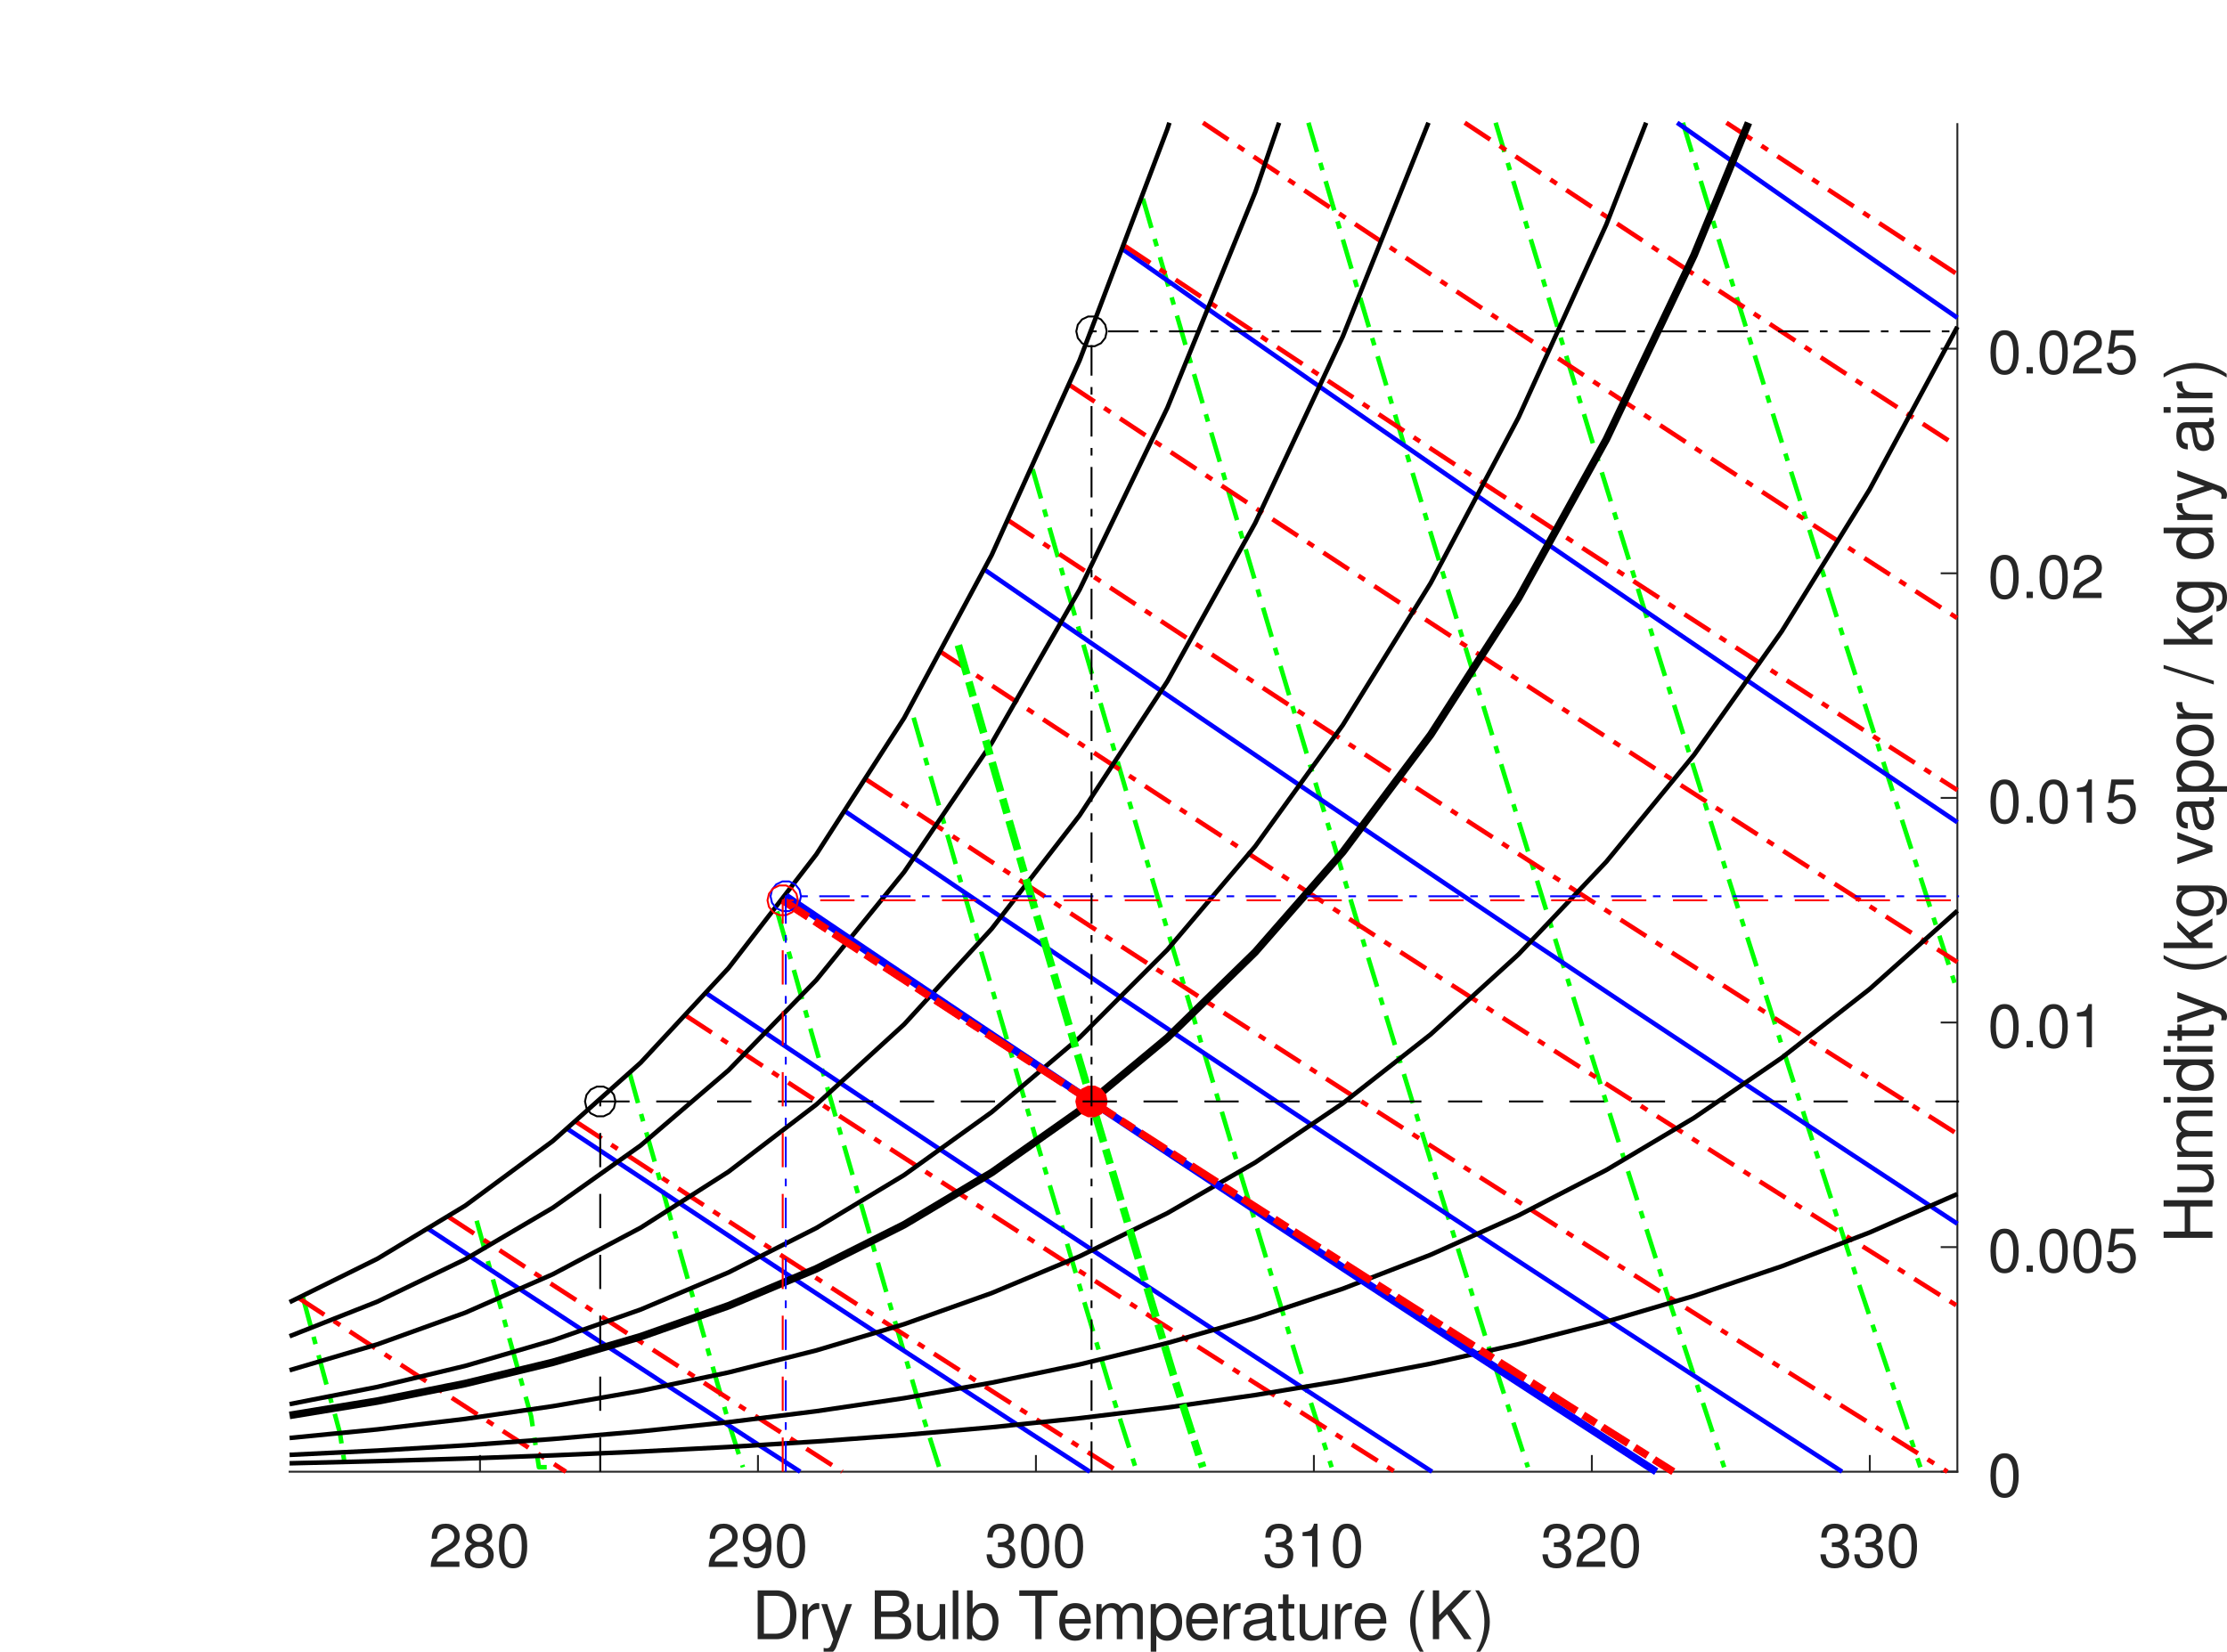
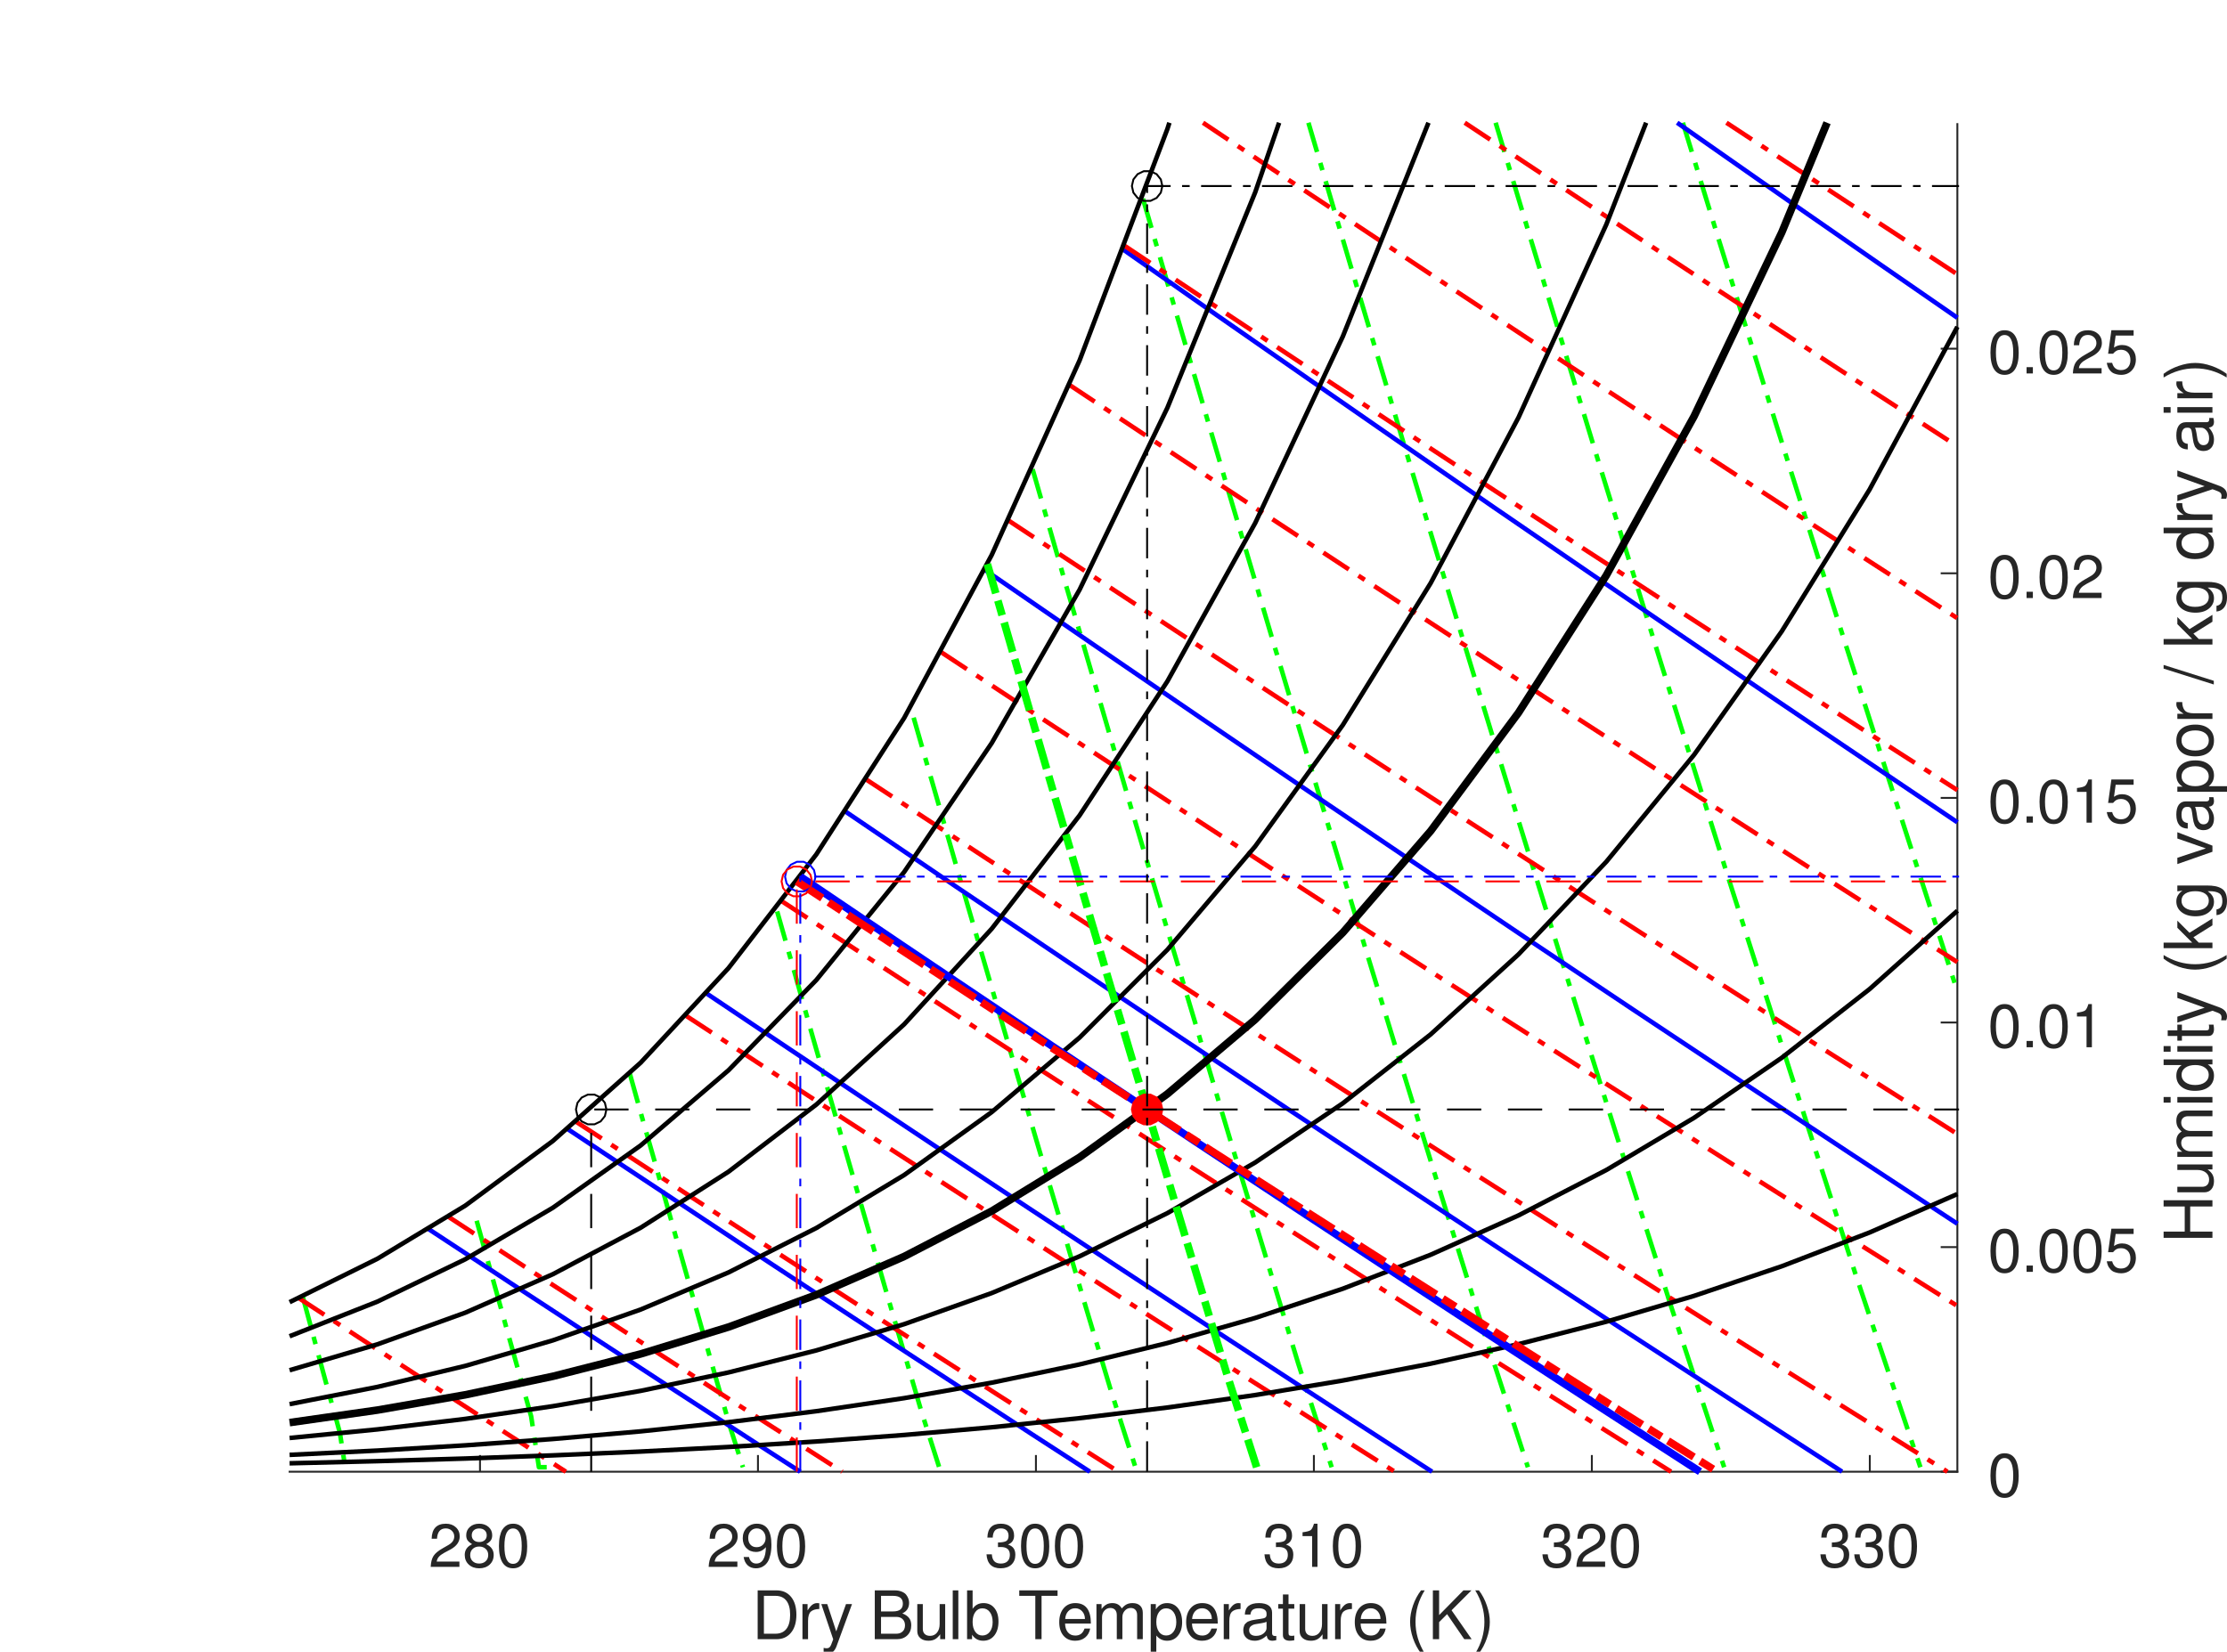
<svg xmlns="http://www.w3.org/2000/svg" viewBox="0 0 585 434" width="585pt" height="434pt">
  <defs />
-   <polygon fill="#ffffff" points="0,0 585,0 585,434 0,434" />
+   <polygon points="0,0 585,0 585,434 0,434" fill="#ffffff" />
  <g>
-     <polygon fill="#ffffff" shape-rendering="crispEdges" points="0,434 585,434 585,0 0,0" />
+     <polygon points="0,434 585,434 585,0 0,0" shape-rendering="crispEdges" fill="#ffffff" />
    <clipPath id="cp00585434">
      <polygon points="0,434 585,434 585,0 0,0" />
    </clipPath>
    <g clip-path="url(#cp00585434)">
-       <polygon fill="#ffffff" shape-rendering="crispEdges" points="514.172,386.701 76.072,386.701 76.072,32.602 514.172,32.602" />
-       <polyline stroke-linecap="butt" stroke-linejoin="miter" stroke-width="0.5" stroke="#262626" fill="none" points="126.089,386.701 126.089,382.318" />
-       <polyline stroke-linecap="butt" stroke-linejoin="miter" stroke-width="0.5" stroke="#262626" fill="none" points="199.106,386.701 199.106,382.318" />
-       <polyline stroke-linecap="butt" stroke-linejoin="miter" stroke-width="0.5" stroke="#262626" fill="none" points="272.122,386.701 272.122,382.318" />
-       <polyline stroke-linecap="butt" stroke-linejoin="miter" stroke-width="0.5" stroke="#262626" fill="none" points="345.139,386.701 345.139,382.318" />
-       <polyline stroke-linecap="butt" stroke-linejoin="miter" stroke-width="0.5" stroke="#262626" fill="none" points="418.156,386.701 418.156,382.318" />
-       <polyline stroke-linecap="butt" stroke-linejoin="miter" stroke-width="0.5" stroke="#262626" fill="none" points="491.172,386.701 491.172,382.318" />
-       <g xml:space="preserve" font-weight="normal" font-family="FreeSans" font-style="normal" font-size="16" transform="translate(112.589,411.704) rotate(-0,13.5,-13)">
-         <text fill="rgb(38,38,38)" y="-0" x="0 9 18 ">280</text>
+       <polygon points="514.172,386.701 76.072,386.701 76.072,32.602 514.172,32.602" shape-rendering="crispEdges" fill="#ffffff" />
+       <polyline points="126.089,386.701 126.089,382.318" stroke-linecap="butt" stroke-width="0.5" stroke-linejoin="miter" stroke="#262626" fill="none" />
+       <polyline points="199.106,386.701 199.106,382.318" stroke-linecap="butt" stroke-width="0.5" stroke-linejoin="miter" stroke="#262626" fill="none" />
+       <polyline points="272.122,386.701 272.122,382.318" stroke-linecap="butt" stroke-width="0.5" stroke-linejoin="miter" stroke="#262626" fill="none" />
+       <polyline points="345.139,386.701 345.139,382.318" stroke-linecap="butt" stroke-width="0.5" stroke-linejoin="miter" stroke="#262626" fill="none" />
+       <polyline points="418.156,386.701 418.156,382.318" stroke-linecap="butt" stroke-width="0.5" stroke-linejoin="miter" stroke="#262626" fill="none" />
+       <polyline points="491.172,386.701 491.172,382.318" stroke-linecap="butt" stroke-width="0.5" stroke-linejoin="miter" stroke="#262626" fill="none" />
+       <g font-weight="normal" transform="translate(112.589,411.704) rotate(-0,13.5,-13)" font-style="normal" xml:space="preserve" font-size="16" font-family="FreeSans">
+         <text y="-0" x="0 9 18 " fill="rgb(38,38,38)">280</text>
      </g>
-       <g xml:space="preserve" font-weight="normal" font-family="FreeSans" font-style="normal" font-size="16" transform="translate(185.605,411.704) rotate(-0,13.5,-13)">
-         <text fill="rgb(38,38,38)" y="-0" x="0 9 18 ">290</text>
+       <g font-weight="normal" transform="translate(185.605,411.704) rotate(-0,13.5,-13)" font-style="normal" xml:space="preserve" font-size="16" font-family="FreeSans">
+         <text y="-0" x="0 9 18 " fill="rgb(38,38,38)">290</text>
      </g>
-       <g xml:space="preserve" font-weight="normal" font-family="FreeSans" font-style="normal" font-size="16" transform="translate(258.622,411.704) rotate(-0,13.5,-13)">
-         <text fill="rgb(38,38,38)" y="-0" x="0 9 18 ">300</text>
+       <g font-weight="normal" transform="translate(258.622,411.704) rotate(-0,13.5,-13)" font-style="normal" xml:space="preserve" font-size="16" font-family="FreeSans">
+         <text y="-0" x="0 9 18 " fill="rgb(38,38,38)">300</text>
      </g>
-       <g xml:space="preserve" font-weight="normal" font-family="FreeSans" font-style="normal" font-size="16" transform="translate(331.639,411.704) rotate(-0,13.5,-13)">
-         <text fill="rgb(38,38,38)" y="-0" x="0 9 18 ">310</text>
+       <g font-weight="normal" transform="translate(331.639,411.704) rotate(-0,13.5,-13)" font-style="normal" xml:space="preserve" font-size="16" font-family="FreeSans">
+         <text y="-0" x="0 9 18 " fill="rgb(38,38,38)">310</text>
      </g>
-       <g xml:space="preserve" font-weight="normal" font-family="FreeSans" font-style="normal" font-size="16" transform="translate(404.655,411.704) rotate(-0,13.5,-13)">
-         <text fill="rgb(38,38,38)" y="-0" x="0 9 18 ">320</text>
+       <g font-weight="normal" transform="translate(404.655,411.704) rotate(-0,13.5,-13)" font-style="normal" xml:space="preserve" font-size="16" font-family="FreeSans">
+         <text y="-0" x="0 9 18 " fill="rgb(38,38,38)">320</text>
      </g>
-       <g xml:space="preserve" font-weight="normal" font-family="FreeSans" font-style="normal" font-size="16" transform="translate(477.672,411.704) rotate(-0,13.5,-13)">
-         <text fill="rgb(38,38,38)" y="-0" x="0 9 18 ">330</text>
+       <g font-weight="normal" transform="translate(477.672,411.704) rotate(-0,13.5,-13)" font-style="normal" xml:space="preserve" font-size="16" font-family="FreeSans">
+         <text y="-0" x="0 9 18 " fill="rgb(38,38,38)">330</text>
      </g>
-       <polyline stroke-linecap="butt" stroke-linejoin="miter" stroke-width="0.5" stroke="#262626" fill="none" points="514.172,386.701 509.791,386.701" />
-       <polyline stroke-linecap="butt" stroke-linejoin="miter" stroke-width="0.5" stroke="#262626" fill="none" points="514.172,327.684 509.791,327.684" />
-       <polyline stroke-linecap="butt" stroke-linejoin="miter" stroke-width="0.5" stroke="#262626" fill="none" points="514.172,268.668 509.791,268.668" />
-       <polyline stroke-linecap="butt" stroke-linejoin="miter" stroke-width="0.5" stroke="#262626" fill="none" points="514.172,209.651 509.791,209.651" />
-       <polyline stroke-linecap="butt" stroke-linejoin="miter" stroke-width="0.5" stroke="#262626" fill="none" points="514.172,150.635 509.791,150.635" />
-       <polyline stroke-linecap="butt" stroke-linejoin="miter" stroke-width="0.5" stroke="#262626" fill="none" points="514.172,91.619 509.791,91.619" />
-       <g xml:space="preserve" font-weight="normal" font-family="FreeSans" font-style="normal" font-size="16" transform="translate(522.174,393.201) rotate(-0,-0,-6.5)">
-         <text fill="rgb(38,38,38)" y="-0" x="0 ">0</text>
+       <polyline points="514.172,386.701 509.791,386.701" stroke-linecap="butt" stroke-width="0.5" stroke-linejoin="miter" stroke="#262626" fill="none" />
+       <polyline points="514.172,327.684 509.791,327.684" stroke-linecap="butt" stroke-width="0.5" stroke-linejoin="miter" stroke="#262626" fill="none" />
+       <polyline points="514.172,268.668 509.791,268.668" stroke-linecap="butt" stroke-width="0.5" stroke-linejoin="miter" stroke="#262626" fill="none" />
+       <polyline points="514.172,209.651 509.791,209.651" stroke-linecap="butt" stroke-width="0.5" stroke-linejoin="miter" stroke="#262626" fill="none" />
+       <polyline points="514.172,150.635 509.791,150.635" stroke-linecap="butt" stroke-width="0.5" stroke-linejoin="miter" stroke="#262626" fill="none" />
+       <polyline points="514.172,91.619 509.791,91.619" stroke-linecap="butt" stroke-width="0.5" stroke-linejoin="miter" stroke="#262626" fill="none" />
+       <g font-weight="normal" transform="translate(522.174,393.201) rotate(-0,-0,-6.5)" font-style="normal" xml:space="preserve" font-size="16" font-family="FreeSans">
+         <text y="-0" x="0 " fill="rgb(38,38,38)">0</text>
      </g>
-       <g xml:space="preserve" font-weight="normal" font-family="FreeSans" font-style="normal" font-size="16" transform="translate(522.174,334.184) rotate(-0,-0,-6.5)">
-         <text fill="rgb(38,38,38)" y="-0" x="0 9 13 22 31 ">0.005</text>
+       <g font-weight="normal" transform="translate(522.174,334.184) rotate(-0,-0,-6.5)" font-style="normal" xml:space="preserve" font-size="16" font-family="FreeSans">
+         <text y="-0" x="0 9 13 22 31 " fill="rgb(38,38,38)">0.005</text>
      </g>
-       <g xml:space="preserve" font-weight="normal" font-family="FreeSans" font-style="normal" font-size="16" transform="translate(522.174,275.168) rotate(-0,-0,-6.5)">
-         <text fill="rgb(38,38,38)" y="-0" x="0 9 13 22 ">0.01</text>
+       <g font-weight="normal" transform="translate(522.174,275.168) rotate(-0,-0,-6.5)" font-style="normal" xml:space="preserve" font-size="16" font-family="FreeSans">
+         <text y="-0" x="0 9 13 22 " fill="rgb(38,38,38)">0.01</text>
      </g>
-       <g xml:space="preserve" font-weight="normal" font-family="FreeSans" font-style="normal" font-size="16" transform="translate(522.174,216.151) rotate(-0,-0,-6.5)">
-         <text fill="rgb(38,38,38)" y="-0" x="0 9 13 22 31 ">0.015</text>
+       <g font-weight="normal" transform="translate(522.174,216.151) rotate(-0,-0,-6.5)" font-style="normal" xml:space="preserve" font-size="16" font-family="FreeSans">
+         <text y="-0" x="0 9 13 22 31 " fill="rgb(38,38,38)">0.015</text>
      </g>
-       <g xml:space="preserve" font-weight="normal" font-family="FreeSans" font-style="normal" font-size="16" transform="translate(522.174,157.135) rotate(-0,-0,-6.5)">
-         <text fill="rgb(38,38,38)" y="-0" x="0 9 13 22 ">0.02</text>
+       <g font-weight="normal" transform="translate(522.174,157.135) rotate(-0,-0,-6.5)" font-style="normal" xml:space="preserve" font-size="16" font-family="FreeSans">
+         <text y="-0" x="0 9 13 22 " fill="rgb(38,38,38)">0.02</text>
      </g>
-       <g xml:space="preserve" font-weight="normal" font-family="FreeSans" font-style="normal" font-size="16" transform="translate(522.174,98.1187) rotate(-0,-0,-6.5)">
-         <text fill="rgb(38,38,38)" y="-0" x="0 9 13 22 31 ">0.025</text>
+       <g font-weight="normal" transform="translate(522.174,98.1187) rotate(-0,-0,-6.5)" font-style="normal" xml:space="preserve" font-size="16" font-family="FreeSans">
+         <text y="-0" x="0 9 13 22 31 " fill="rgb(38,38,38)">0.025</text>
      </g>
-       <polyline stroke-linecap="square" stroke-linejoin="miter" stroke-width="0.5" stroke="#262626" fill="none" stroke-dasharray="16,0" points="514.172,386.701 76.072,386.701" />
-       <polyline stroke-linecap="square" stroke-linejoin="miter" stroke-width="0.5" stroke="#262626" fill="none" stroke-dasharray="16,0" points="514.172,386.701 514.172,32.602" />
-       <g xml:space="preserve" font-weight="normal" font-family="FreeSans" font-style="normal" font-size="17.6" transform="translate(197.622,434.704) rotate(-0,97.5,-18)">
-         <text fill="rgb(38,38,38)" y="-4" x="0 12 18 26 30 42 51 55 65 69 80 89 103 113 122 128 138 143 152 158 167 171 177 189 ">Dry Bulb Temperature (K)</text>
+       <polyline points="514.172,386.701 76.072,386.701" stroke-linecap="square" stroke-width="0.5" stroke-linejoin="miter" stroke="#262626" stroke-dasharray="16,0" fill="none" />
+       <polyline points="514.172,386.701 514.172,32.602" stroke-linecap="square" stroke-width="0.5" stroke-linejoin="miter" stroke="#262626" stroke-dasharray="16,0" fill="none" />
+       <g font-weight="normal" transform="translate(197.622,434.704) rotate(-0,97.5,-18)" font-style="normal" xml:space="preserve" font-size="17.6" font-family="FreeSans">
+         <text y="-4" x="0 12 18 26 30 42 51 55 65 69 80 89 103 113 122 128 138 143 152 158 167 171 177 189 " fill="rgb(38,38,38)">Dry Bulb Temperature (K)</text>
      </g>
-       <g xml:space="preserve" font-weight="normal" font-family="FreeSans" font-style="normal" font-size="17.6" transform="translate(450.174,227.651) rotate(-90,117,-18)">
-         <text fill="rgb(38,38,38)" y="-4" x="0 13 22 36 40 50 54 59 67 71 77 86 96 100 109 119 129 138 144 148 153 157 166 176 180 190 196 204 208 218 222 228 ">Humidity (kg vapor / kg dry air)</text>
+       <g font-weight="normal" transform="translate(450.174,227.651) rotate(-90,117,-18)" font-style="normal" xml:space="preserve" font-size="17.6" font-family="FreeSans">
+         <text y="-4" x="0 13 22 36 40 50 54 59 67 71 77 86 96 100 109 119 129 138 144 148 153 157 166 176 180 190 196 204 208 218 222 228 " fill="rgb(38,38,38)">Humidity (kg vapor / kg dry air)</text>
      </g>
-       <polyline stroke-linecap="butt" stroke-linejoin="round" stroke-width="1.2" stroke="#00ff00" fill="none" stroke-dasharray="8,3,2,3" points="79.504,340.621 80.891,345.769 82.279,350.911 83.666,356.045 85.053,361.172 86.441,366.292 87.901,371.405 89.288,376.51 90.676,385.52 92.063,385.52" />
-       <polyline stroke-linecap="butt" stroke-linejoin="round" stroke-width="1.2" stroke="#00ff00" fill="none" stroke-dasharray="8,3,2,3" points="125.213,320.752 127.257,328.139 129.302,335.51 131.346,342.867 133.391,350.208 135.435,357.536 137.479,364.849 139.524,372.147 141.568,385.52 143.613,385.52" />
-       <polyline stroke-linecap="butt" stroke-linejoin="round" stroke-width="1.2" stroke="#00ff00" fill="none" stroke-dasharray="8,3,2,3" points="165.445,282.115 168.731,293.882 172.089,305.613 175.375,317.307 178.661,328.962 181.947,340.583 185.232,352.167 188.518,363.714 191.877,375.225 195.163,385.52" />
-       <polyline stroke-linecap="butt" stroke-linejoin="round" stroke-width="1.2" stroke="#00ff00" fill="none" stroke-dasharray="8,3,2,3" points="204.144,239.478 208.89,256.133 213.563,272.702 218.309,289.204 223.055,305.633 227.801,321.989 232.474,338.274 237.22,354.487 241.966,370.629 246.712,385.52" />
-       <polyline stroke-linecap="butt" stroke-linejoin="round" stroke-width="1.2" stroke="#00ff00" fill="none" stroke-dasharray="8,3,2,3" points="239.995,188.571 246.493,211.115 252.919,233.518 259.417,255.79 265.916,277.933 272.341,299.944 278.84,321.825 285.265,343.577 291.764,365.202 298.262,385.52" />
-       <polyline stroke-linecap="butt" stroke-linejoin="round" stroke-width="1.2" stroke="#00ff00" fill="none" stroke-dasharray="8,3,2,3" points="271.246,123.287 279.935,153.48 288.697,183.436 297.386,213.169 306.148,242.653 314.91,271.915 323.599,300.946 332.361,329.752 341.05,358.336 349.812,385.52" />
-       <polyline stroke-linecap="butt" stroke-linejoin="round" stroke-width="1.2" stroke="#00ff00" fill="none" stroke-dasharray="8,3,2,3" points="300.234,52.208 311.478,90.875 322.723,129.153 333.967,167.042 345.212,204.564 356.384,241.709 367.628,278.49 378.873,314.913 390.117,350.981 401.362,385.52" />
-       <polyline stroke-linecap="butt" stroke-linejoin="round" stroke-width="1.2" stroke="#00ff00" fill="none" stroke-dasharray="8,3,2,3" points="343.705,32.248 354.704,69.558 368.723,116.535 382.742,162.934 396.762,208.766 410.781,254.055 424.8,298.8 438.892,343.012 452.912,385.52" />
-       <polyline stroke-linecap="butt" stroke-linejoin="round" stroke-width="1.2" stroke="#00ff00" fill="none" stroke-dasharray="8,3,2,3" points="392.883,32.248 402.165,63.067 419.178,118.979 436.264,174.076 453.277,228.371 470.363,281.904 487.375,334.673 504.461,385.52" />
-       <polyline stroke-linecap="butt" stroke-linejoin="round" stroke-width="1.2" stroke="#00ff00" fill="none" stroke-dasharray="8,3,2,3" points="442.064,32.248 450.721,60.493 466.566,111.484 482.41,161.813 498.328,211.481 514.172,260.5" />
-       <polyline stroke-linecap="butt" stroke-linejoin="round" stroke-width="1.2" stroke="#0000ff" fill="none" points="112.581,322.94 123.46,330.087 134.267,337.219 145.146,344.334 155.953,351.435 166.832,358.519 177.639,365.588 188.518,372.64 199.325,379.678 210.204,386.7" />
-       <polyline stroke-linecap="butt" stroke-linejoin="round" stroke-width="1.2" stroke="#0000ff" fill="none" points="149.089,296.64 164.35,306.772 179.61,316.872 194.798,326.942 210.058,336.978 225.318,346.985 240.579,356.96 255.839,366.903 271.027,376.817 286.288,386.699" />
-       <polyline stroke-linecap="butt" stroke-linejoin="round" stroke-width="1.2" stroke="#0000ff" fill="none" points="185.597,261.031 206.772,275.233 227.947,289.378 249.122,303.461 270.297,317.484 291.472,331.446 312.646,345.348 333.821,359.189 354.996,372.972 376.171,386.695" />
-       <polyline stroke-linecap="butt" stroke-linejoin="round" stroke-width="1.2" stroke="#0000ff" fill="none" points="222.106,213.251 251.166,232.987 280.3,252.604 309.361,272.099 338.421,291.481 367.555,310.748 396.616,329.9 425.676,348.94 454.81,367.866 483.871,386.682" />
-       <polyline stroke-linecap="butt" stroke-linejoin="round" stroke-width="1.2" stroke="#0000ff" fill="none" points="258.614,149.679 287.018,169.225 315.421,188.653 343.825,207.975 372.228,227.179 400.559,246.277 428.962,265.257 457.365,284.124 485.769,302.887 514.172,321.541" />
-       <polyline stroke-linecap="butt" stroke-linejoin="round" stroke-width="1.2" stroke="#0000ff" fill="none" points="295.122,65.616 319.437,82.672 343.825,99.645 368.139,116.524 392.454,133.331 416.841,150.033 441.156,166.664 465.471,183.212 489.858,199.678 514.172,216.061" />
-       <polyline stroke-linecap="butt" stroke-linejoin="round" stroke-width="1.2" stroke="#0000ff" fill="none" points="440.564,32.248 453.35,41.207 473.575,55.359 493.874,69.464 514.172,83.498" />
-       <polyline stroke-linecap="butt" stroke-linejoin="round" stroke-width="1.2" stroke="#ff0000" fill="none" stroke-dasharray="8,3,2,3" points="78.482,341.071 86.295,346.174 94.034,351.268 101.847,356.354 109.66,361.432 117.473,366.502 125.286,371.563 133.026,376.617 140.838,381.663 148.651,386.701" />
-       <polyline stroke-linecap="butt" stroke-linejoin="round" stroke-width="1.2" stroke="#ff0000" fill="none" stroke-dasharray="8,3,2,3" points="117.838,319.742 129.302,327.251 140.765,334.743 152.302,342.216 163.766,349.674 175.302,357.113 186.766,364.536 198.229,371.942 209.766,379.329 221.23,386.701" />
-       <polyline stroke-linecap="butt" stroke-linejoin="round" stroke-width="1.2" stroke="#ff0000" fill="none" stroke-dasharray="8,3,2,3" points="151.353,294.765 167.197,305.11 182.969,315.423 198.813,325.702 214.658,335.95 230.503,346.165 246.347,356.347 262.119,366.497 277.964,376.615 293.808,386.701" />
-       <polyline stroke-linecap="butt" stroke-linejoin="round" stroke-width="1.2" stroke="#ff0000" fill="none" stroke-dasharray="8,3,2,3" points="180.267,266.933 200.931,280.462 221.595,293.935 242.332,307.352 262.995,320.713 283.659,334.019 304.323,347.272 325.059,360.468 345.723,373.611 366.387,386.701" />
-       <polyline stroke-linecap="butt" stroke-linejoin="round" stroke-width="1.2" stroke="#ff0000" fill="none" stroke-dasharray="8,3,2,3" points="205.385,236.811 231.379,253.807 257.3,270.723 283.294,287.548 309.215,304.288 335.209,320.94 361.13,337.507 387.05,353.989 413.044,370.386 438.965,386.701" />
-       <polyline stroke-linecap="butt" stroke-linejoin="round" stroke-width="1.2" stroke="#ff0000" fill="none" stroke-dasharray="8,3,2,3" points="227.655,204.895 259.198,225.609 290.741,246.194 322.285,266.638 353.828,286.963 385.371,307.158 416.914,327.23 448.457,347.176 480.001,367 511.544,386.701" />
-       <polyline stroke-linecap="butt" stroke-linejoin="round" stroke-width="1.2" stroke="#ff0000" fill="none" stroke-dasharray="8,3,2,3" points="247.297,171.409 276.941,190.943 306.586,210.36 336.231,229.67 365.876,248.862 395.52,267.936 425.238,286.904 454.883,305.762 484.528,324.509 514.172,343.149" />
-       <polyline stroke-linecap="butt" stroke-linejoin="round" stroke-width="1.2" stroke="#ff0000" fill="none" stroke-dasharray="8,3,2,3" points="264.894,136.754 292.64,155.061 320.313,173.274 347.987,191.38 375.733,209.392 403.406,227.297 431.079,245.108 458.753,262.825 486.499,280.445 514.172,297.971" />
-       <polyline stroke-linecap="butt" stroke-linejoin="round" stroke-width="1.2" stroke="#ff0000" fill="none" stroke-dasharray="8,3,2,3" points="280.884,101.109 306.805,118.306 332.726,135.421 358.647,152.453 384.568,169.391 410.489,186.234 436.41,203.006 462.331,219.684 488.252,236.28 514.172,252.792" />
-       <polyline stroke-linecap="butt" stroke-linejoin="round" stroke-width="1.2" stroke="#ff0000" fill="none" stroke-dasharray="8,3,2,3" points="295.488,64.636 319.802,80.831 344.117,96.942 368.431,112.983 392.673,128.941 416.987,144.828 441.302,160.632 465.616,176.366 489.858,192.029 514.172,207.609" />
-       <polyline stroke-linecap="butt" stroke-linejoin="round" stroke-width="1.2" stroke="#ff0000" fill="none" stroke-dasharray="8,3,2,3" points="316.018,32.248 331.704,42.765 354.558,57.956 377.339,73.088 400.12,88.149 422.975,103.139 445.756,118.058 468.537,132.918 491.391,147.708 514.172,162.438" />
-       <polyline stroke-linecap="butt" stroke-linejoin="round" stroke-width="1.2" stroke="#ff0000" fill="none" stroke-dasharray="8,3,2,3" points="384.775,32.248 385.517,32.744 406.984,46.979 428.378,61.154 449.845,75.271 471.312,89.329 492.706,103.316 514.172,117.255" />
-       <polyline stroke-linecap="butt" stroke-linejoin="round" stroke-width="1.2" stroke="#ff0000" fill="none" stroke-dasharray="8,3,2,3" points="453.517,32.248 453.642,32.331 473.868,45.633 494.02,58.876 514.172,72.084" />
-       <polyline stroke-linecap="butt" stroke-linejoin="round" stroke-width="1.2" stroke="#000000" fill="none" points="76.072,384.486 99.146,383.923 122.219,383.236 145.219,382.404 168.292,381.4 191.366,380.196 214.439,378.757 237.512,377.046 260.513,375.02 283.586,372.633 306.659,369.83 329.733,366.554 352.733,362.736 375.806,358.307 398.879,353.183 421.952,347.278 445.026,340.493 468.026,332.721 491.099,323.845 514.172,313.736" />
-       <polyline stroke-linecap="butt" stroke-linejoin="round" stroke-width="1.2" stroke="#000000" fill="none" points="76.072,382.27 99.146,381.143 122.219,379.769 145.219,378.103 168.292,376.092 191.366,373.679 214.439,370.796 237.512,367.366 260.513,363.303 283.586,358.511 306.659,352.883 329.733,346.296 352.733,338.615 375.806,329.692 398.879,319.358 421.952,307.43 445.026,293.699 468.026,277.94 491.099,259.898 514.172,239.301" />
-       <polyline stroke-linecap="butt" stroke-linejoin="round" stroke-width="1.2" stroke="#000000" fill="none" points="76.072,377.833 99.146,375.576 122.219,372.823 145.219,369.484 168.292,365.453 191.366,360.612 214.439,354.821 237.512,347.928 260.513,339.755 283.586,330.104 306.659,318.751 329.733,305.443 352.733,289.896 375.806,271.791 398.879,250.774 421.952,226.424 445.026,198.308 468.026,165.909 491.099,128.646 514.172,85.871" />
-       <polyline stroke-linecap="butt" stroke-linejoin="round" stroke-width="1.2" stroke="#000000" fill="none" points="76.072,368.945 99.146,364.418 122.219,358.894 145.219,352.188 168.292,344.084 191.366,334.336 214.439,322.664 237.512,308.743 260.513,292.205 283.586,272.629 306.659,249.535 329.733,222.364 352.733,190.507 375.806,153.232 398.879,109.713 421.952,58.995 432.414,32.248" />
-       <polyline stroke-linecap="butt" stroke-linejoin="round" stroke-width="1.2" stroke="#000000" fill="none" points="76.072,360.035 99.146,353.226 122.219,344.912 145.219,334.809 168.292,322.589 191.366,307.872 214.439,290.224 237.512,269.14 260.513,244.034 283.586,214.255 306.659,179.01 329.733,137.415 352.733,88.42 375.238,32.248" />
-       <polyline stroke-linecap="butt" stroke-linejoin="round" stroke-width="1.2" stroke="#000000" fill="none" points="76.072,351.103 99.146,342 122.219,330.877 145.219,317.348 168.292,300.969 191.366,281.219 214.439,257.502 237.512,229.115 260.513,195.24 283.586,154.955 306.659,107.14 329.733,50.508 336.003,32.248" />
-       <polyline stroke-linecap="butt" stroke-linejoin="round" stroke-width="1.2" stroke="#000000" fill="none" points="76.072,342.149 99.146,330.74 122.219,316.787 145.219,299.805 168.292,279.221 191.366,254.374 214.439,224.488 237.512,188.653 260.513,145.808 283.586,94.711 306.659,33.889 307.183,32.248" />
-       <polyline stroke-linecap="butt" stroke-linejoin="round" stroke-width="2" stroke="#00ff00" fill="none" stroke-dasharray="8,2,4,2,8,2,4,2" points="251.75,169.527 258.883,194.29 266.016,218.891 273.149,243.332 280.282,267.614 287.415,291.74 294.549,315.709 301.682,339.525 308.815,363.188 315.948,385.52" />
-       <polyline stroke-linecap="butt" stroke-linejoin="round" stroke-width="2" stroke="#0000ff" fill="none" points="206.407,235.497 231.814,252.649 257.221,269.711 282.628,286.684 308.035,303.568 333.442,320.365 358.849,337.075 384.256,353.699 409.663,370.237 435.07,386.689" />
-       <polyline stroke-linecap="butt" stroke-linejoin="round" stroke-width="2" stroke="#ff0000" fill="none" stroke-dasharray="8,2,4,2,8,2,4,2" points="205.606,236.56 231.601,253.59 257.595,270.532 283.59,287.386 309.584,304.152 335.579,320.832 361.574,337.426 387.568,353.935 413.562,370.36 439.557,386.701" />
-       <polyline stroke-linecap="butt" stroke-linejoin="round" stroke-width="2" stroke="#000000" fill="none" points="76.072,371.901 99.13,368.131 122.188,363.53 145.246,357.945 168.304,351.2 191.362,343.09 214.42,333.383 237.478,321.813 260.536,308.077 283.594,291.831 306.651,272.682 329.709,250.185 352.767,223.834 375.825,193.051 398.883,157.18 421.941,115.47 444.999,67.06 459.307,32.248" />
-       <polygon fill="#ff0000" shape-rendering="crispEdges" points="290.329,291.148 289.219,292.54 287.615,293.313 285.835,293.313 284.231,292.54 283.121,291.148 282.725,289.413 283.121,287.677 284.231,286.286 285.835,285.513 287.615,285.513 289.219,286.286 290.329,287.677 290.725,289.413" />
-       <polyline stroke-linecap="round" stroke-linejoin="round" stroke-width="0.5" stroke="#ff0000" fill="none" points="290.725,289.413 290.329,291.148 289.219,292.54 287.615,293.313 285.835,293.313 284.231,292.54 283.121,291.148 282.725,289.413 283.121,287.677 284.231,286.286 285.835,285.513 287.615,285.513 289.219,286.286 290.329,287.677 290.725,289.413" />
-       <polyline stroke-linecap="round" stroke-linejoin="round" stroke-width="0.5" stroke="#0000ff" fill="none" points="210.407,235.497 210.011,237.232 208.901,238.624 207.297,239.397 205.517,239.397 203.913,238.624 202.803,237.232 202.407,235.497 202.803,233.761 203.913,232.369 205.517,231.597 207.297,231.597 208.901,232.369 210.011,233.761 210.407,235.497" />
-       <polyline stroke-linecap="round" stroke-linejoin="round" stroke-width="0.5" stroke="#ff0000" fill="none" points="209.606,236.56 209.209,238.296 208.1,239.688 206.496,240.46 204.716,240.46 203.112,239.688 202.002,238.296 201.606,236.56 202.002,234.825 203.112,233.433 204.716,232.66 206.496,232.66 208.1,233.433 209.209,234.825 209.606,236.56" />
-       <polyline stroke-linecap="round" stroke-linejoin="round" stroke-width="0.5" stroke="#000000" fill="none" points="161.669,289.413 161.273,291.148 160.163,292.54 158.559,293.313 156.779,293.313 155.175,292.54 154.065,291.148 153.669,289.413 154.065,287.677 155.175,286.286 156.779,285.513 158.559,285.513 160.163,286.286 161.273,287.677 161.669,289.413" />
-       <polyline stroke-linecap="round" stroke-linejoin="round" stroke-width="0.5" stroke="#000000" fill="none" points="290.725,87.06 290.329,88.795 289.219,90.187 287.615,90.959 285.835,90.959 284.231,90.187 283.121,88.795 282.725,87.06 283.121,85.324 284.231,83.932 285.835,83.16 287.615,83.16 289.219,83.932 290.329,85.324 290.725,87.06" />
-       <polyline stroke-linecap="butt" stroke-linejoin="round" stroke-width="0.5" stroke="#000000" fill="none" stroke-dasharray="9,7" points="157.669,386.701 157.669,289.413 514.611,289.413" />
-       <polyline stroke-linecap="butt" stroke-linejoin="round" stroke-width="0.5" stroke="#ff0000" fill="none" stroke-dasharray="9,7" points="205.606,386.701 205.606,236.56 514.611,236.56" />
-       <polyline stroke-linecap="butt" stroke-linejoin="round" stroke-width="0.5" stroke="#0000ff" fill="none" stroke-dasharray="8,3,2,3" points="206.407,386.701 206.407,235.497 514.611,235.497" />
-       <polyline stroke-linecap="butt" stroke-linejoin="round" stroke-width="0.5" stroke="#000000" fill="none" stroke-dasharray="8,3,2,3" points="286.726,386.701 286.726,87.06 514.611,87.06" />
+       <polyline points="79.504,340.621 80.891,345.769 82.279,350.911 83.666,356.045 85.053,361.172 86.441,366.292 87.901,371.405 89.288,376.51 90.676,385.52 92.063,385.52" stroke-linecap="butt" stroke-width="1.2" stroke-linejoin="round" stroke="#00ff00" stroke-dasharray="8,3,2,3" fill="none" />
+       <polyline points="125.213,320.752 127.257,328.139 129.302,335.51 131.346,342.867 133.391,350.208 135.435,357.536 137.479,364.849 139.524,372.147 141.568,385.52 143.613,385.52" stroke-linecap="butt" stroke-width="1.2" stroke-linejoin="round" stroke="#00ff00" stroke-dasharray="8,3,2,3" fill="none" />
+       <polyline points="165.445,282.115 168.731,293.882 172.089,305.613 175.375,317.307 178.661,328.962 181.947,340.583 185.232,352.167 188.518,363.714 191.877,375.225 195.163,385.52" stroke-linecap="butt" stroke-width="1.2" stroke-linejoin="round" stroke="#00ff00" stroke-dasharray="8,3,2,3" fill="none" />
+       <polyline points="204.144,239.478 208.89,256.133 213.563,272.702 218.309,289.204 223.055,305.633 227.801,321.989 232.474,338.274 237.22,354.487 241.966,370.629 246.712,385.52" stroke-linecap="butt" stroke-width="1.2" stroke-linejoin="round" stroke="#00ff00" stroke-dasharray="8,3,2,3" fill="none" />
+       <polyline points="239.995,188.571 246.493,211.115 252.919,233.518 259.417,255.79 265.916,277.933 272.341,299.944 278.84,321.825 285.265,343.577 291.764,365.202 298.262,385.52" stroke-linecap="butt" stroke-width="1.2" stroke-linejoin="round" stroke="#00ff00" stroke-dasharray="8,3,2,3" fill="none" />
+       <polyline points="271.246,123.287 279.935,153.48 288.697,183.436 297.386,213.169 306.148,242.653 314.91,271.915 323.599,300.946 332.361,329.752 341.05,358.336 349.812,385.52" stroke-linecap="butt" stroke-width="1.2" stroke-linejoin="round" stroke="#00ff00" stroke-dasharray="8,3,2,3" fill="none" />
+       <polyline points="300.234,52.208 311.478,90.875 322.723,129.153 333.967,167.042 345.212,204.564 356.384,241.709 367.628,278.49 378.873,314.913 390.117,350.981 401.362,385.52" stroke-linecap="butt" stroke-width="1.2" stroke-linejoin="round" stroke="#00ff00" stroke-dasharray="8,3,2,3" fill="none" />
+       <polyline points="343.705,32.248 354.704,69.558 368.723,116.535 382.742,162.934 396.762,208.766 410.781,254.055 424.8,298.8 438.892,343.012 452.912,385.52" stroke-linecap="butt" stroke-width="1.2" stroke-linejoin="round" stroke="#00ff00" stroke-dasharray="8,3,2,3" fill="none" />
+       <polyline points="392.883,32.248 402.165,63.067 419.178,118.979 436.264,174.076 453.277,228.371 470.363,281.904 487.375,334.673 504.461,385.52" stroke-linecap="butt" stroke-width="1.2" stroke-linejoin="round" stroke="#00ff00" stroke-dasharray="8,3,2,3" fill="none" />
+       <polyline points="442.064,32.248 450.721,60.493 466.566,111.484 482.41,161.813 498.328,211.481 514.172,260.5" stroke-linecap="butt" stroke-width="1.2" stroke-linejoin="round" stroke="#00ff00" stroke-dasharray="8,3,2,3" fill="none" />
+       <polyline points="112.581,322.94 123.46,330.087 134.267,337.219 145.146,344.334 155.953,351.435 166.832,358.519 177.639,365.588 188.518,372.64 199.325,379.678 210.204,386.7" stroke-linecap="butt" stroke-width="1.2" stroke-linejoin="round" stroke="#0000ff" fill="none" />
+       <polyline points="149.089,296.64 164.35,306.772 179.61,316.872 194.798,326.942 210.058,336.978 225.318,346.985 240.579,356.96 255.839,366.903 271.027,376.817 286.288,386.699" stroke-linecap="butt" stroke-width="1.2" stroke-linejoin="round" stroke="#0000ff" fill="none" />
+       <polyline points="185.597,261.031 206.772,275.233 227.947,289.378 249.122,303.461 270.297,317.484 291.472,331.446 312.646,345.348 333.821,359.189 354.996,372.972 376.171,386.695" stroke-linecap="butt" stroke-width="1.2" stroke-linejoin="round" stroke="#0000ff" fill="none" />
+       <polyline points="222.106,213.251 251.166,232.987 280.3,252.604 309.361,272.099 338.421,291.481 367.555,310.748 396.616,329.9 425.676,348.94 454.81,367.866 483.871,386.682" stroke-linecap="butt" stroke-width="1.2" stroke-linejoin="round" stroke="#0000ff" fill="none" />
+       <polyline points="258.614,149.679 287.018,169.225 315.421,188.653 343.825,207.975 372.228,227.179 400.559,246.277 428.962,265.257 457.365,284.124 485.769,302.887 514.172,321.541" stroke-linecap="butt" stroke-width="1.2" stroke-linejoin="round" stroke="#0000ff" fill="none" />
+       <polyline points="295.122,65.616 319.437,82.672 343.825,99.645 368.139,116.524 392.454,133.331 416.841,150.033 441.156,166.664 465.471,183.212 489.858,199.678 514.172,216.061" stroke-linecap="butt" stroke-width="1.2" stroke-linejoin="round" stroke="#0000ff" fill="none" />
+       <polyline points="440.564,32.248 453.35,41.207 473.575,55.359 493.874,69.464 514.172,83.498" stroke-linecap="butt" stroke-width="1.2" stroke-linejoin="round" stroke="#0000ff" fill="none" />
+       <polyline points="78.482,341.071 86.295,346.174 94.034,351.268 101.847,356.354 109.66,361.432 117.473,366.502 125.286,371.563 133.026,376.617 140.838,381.663 148.651,386.701" stroke-linecap="butt" stroke-width="1.2" stroke-linejoin="round" stroke="#ff0000" stroke-dasharray="8,3,2,3" fill="none" />
+       <polyline points="117.838,319.742 129.302,327.251 140.765,334.743 152.302,342.216 163.766,349.674 175.302,357.113 186.766,364.536 198.229,371.942 209.766,379.329 221.23,386.701" stroke-linecap="butt" stroke-width="1.2" stroke-linejoin="round" stroke="#ff0000" stroke-dasharray="8,3,2,3" fill="none" />
+       <polyline points="151.353,294.765 167.197,305.11 182.969,315.423 198.813,325.702 214.658,335.95 230.503,346.165 246.347,356.347 262.119,366.497 277.964,376.615 293.808,386.701" stroke-linecap="butt" stroke-width="1.2" stroke-linejoin="round" stroke="#ff0000" stroke-dasharray="8,3,2,3" fill="none" />
+       <polyline points="180.267,266.933 200.931,280.462 221.595,293.935 242.332,307.352 262.995,320.713 283.659,334.019 304.323,347.272 325.059,360.468 345.723,373.611 366.387,386.701" stroke-linecap="butt" stroke-width="1.2" stroke-linejoin="round" stroke="#ff0000" stroke-dasharray="8,3,2,3" fill="none" />
+       <polyline points="205.385,236.811 231.379,253.807 257.3,270.723 283.294,287.548 309.215,304.288 335.209,320.94 361.13,337.507 387.05,353.989 413.044,370.386 438.965,386.701" stroke-linecap="butt" stroke-width="1.2" stroke-linejoin="round" stroke="#ff0000" stroke-dasharray="8,3,2,3" fill="none" />
+       <polyline points="227.655,204.895 259.198,225.609 290.741,246.194 322.285,266.638 353.828,286.963 385.371,307.158 416.914,327.23 448.457,347.176 480.001,367 511.544,386.701" stroke-linecap="butt" stroke-width="1.2" stroke-linejoin="round" stroke="#ff0000" stroke-dasharray="8,3,2,3" fill="none" />
+       <polyline points="247.297,171.409 276.941,190.943 306.586,210.36 336.231,229.67 365.876,248.862 395.52,267.936 425.238,286.904 454.883,305.762 484.528,324.509 514.172,343.149" stroke-linecap="butt" stroke-width="1.2" stroke-linejoin="round" stroke="#ff0000" stroke-dasharray="8,3,2,3" fill="none" />
+       <polyline points="264.894,136.754 292.64,155.061 320.313,173.274 347.987,191.38 375.733,209.392 403.406,227.297 431.079,245.108 458.753,262.825 486.499,280.445 514.172,297.971" stroke-linecap="butt" stroke-width="1.2" stroke-linejoin="round" stroke="#ff0000" stroke-dasharray="8,3,2,3" fill="none" />
+       <polyline points="280.884,101.109 306.805,118.306 332.726,135.421 358.647,152.453 384.568,169.391 410.489,186.234 436.41,203.006 462.331,219.684 488.252,236.28 514.172,252.792" stroke-linecap="butt" stroke-width="1.2" stroke-linejoin="round" stroke="#ff0000" stroke-dasharray="8,3,2,3" fill="none" />
+       <polyline points="295.488,64.636 319.802,80.831 344.117,96.942 368.431,112.983 392.673,128.941 416.987,144.828 441.302,160.632 465.616,176.366 489.858,192.029 514.172,207.609" stroke-linecap="butt" stroke-width="1.2" stroke-linejoin="round" stroke="#ff0000" stroke-dasharray="8,3,2,3" fill="none" />
+       <polyline points="316.018,32.248 331.704,42.765 354.558,57.956 377.339,73.088 400.12,88.149 422.975,103.139 445.756,118.058 468.537,132.918 491.391,147.708 514.172,162.438" stroke-linecap="butt" stroke-width="1.2" stroke-linejoin="round" stroke="#ff0000" stroke-dasharray="8,3,2,3" fill="none" />
+       <polyline points="384.775,32.248 385.517,32.744 406.984,46.979 428.378,61.154 449.845,75.271 471.312,89.329 492.706,103.316 514.172,117.255" stroke-linecap="butt" stroke-width="1.2" stroke-linejoin="round" stroke="#ff0000" stroke-dasharray="8,3,2,3" fill="none" />
+       <polyline points="453.517,32.248 453.642,32.331 473.868,45.633 494.02,58.876 514.172,72.084" stroke-linecap="butt" stroke-width="1.2" stroke-linejoin="round" stroke="#ff0000" stroke-dasharray="8,3,2,3" fill="none" />
+       <polyline points="76.072,384.486 99.146,383.923 122.219,383.236 145.219,382.404 168.292,381.4 191.366,380.196 214.439,378.757 237.512,377.046 260.513,375.02 283.586,372.633 306.659,369.83 329.733,366.554 352.733,362.736 375.806,358.307 398.879,353.183 421.952,347.278 445.026,340.493 468.026,332.721 491.099,323.845 514.172,313.736" stroke-linecap="butt" stroke-width="1.2" stroke-linejoin="round" stroke="#000000" fill="none" />
+       <polyline points="76.072,382.27 99.146,381.143 122.219,379.769 145.219,378.103 168.292,376.092 191.366,373.679 214.439,370.796 237.512,367.366 260.513,363.303 283.586,358.511 306.659,352.883 329.733,346.296 352.733,338.615 375.806,329.692 398.879,319.358 421.952,307.43 445.026,293.699 468.026,277.94 491.099,259.898 514.172,239.301" stroke-linecap="butt" stroke-width="1.2" stroke-linejoin="round" stroke="#000000" fill="none" />
+       <polyline points="76.072,377.833 99.146,375.576 122.219,372.823 145.219,369.484 168.292,365.453 191.366,360.612 214.439,354.821 237.512,347.928 260.513,339.755 283.586,330.104 306.659,318.751 329.733,305.443 352.733,289.896 375.806,271.791 398.879,250.774 421.952,226.424 445.026,198.308 468.026,165.909 491.099,128.646 514.172,85.871" stroke-linecap="butt" stroke-width="1.2" stroke-linejoin="round" stroke="#000000" fill="none" />
+       <polyline points="76.072,368.945 99.146,364.418 122.219,358.894 145.219,352.188 168.292,344.084 191.366,334.336 214.439,322.664 237.512,308.743 260.513,292.205 283.586,272.629 306.659,249.535 329.733,222.364 352.733,190.507 375.806,153.232 398.879,109.713 421.952,58.995 432.414,32.248" stroke-linecap="butt" stroke-width="1.2" stroke-linejoin="round" stroke="#000000" fill="none" />
+       <polyline points="76.072,360.035 99.146,353.226 122.219,344.912 145.219,334.809 168.292,322.589 191.366,307.872 214.439,290.224 237.512,269.14 260.513,244.034 283.586,214.255 306.659,179.01 329.733,137.415 352.733,88.42 375.238,32.248" stroke-linecap="butt" stroke-width="1.2" stroke-linejoin="round" stroke="#000000" fill="none" />
+       <polyline points="76.072,351.103 99.146,342 122.219,330.877 145.219,317.348 168.292,300.969 191.366,281.219 214.439,257.502 237.512,229.115 260.513,195.24 283.586,154.955 306.659,107.14 329.733,50.508 336.003,32.248" stroke-linecap="butt" stroke-width="1.2" stroke-linejoin="round" stroke="#000000" fill="none" />
+       <polyline points="76.072,342.149 99.146,330.74 122.219,316.787 145.219,299.805 168.292,279.221 191.366,254.374 214.439,224.488 237.512,188.653 260.513,145.808 283.586,94.711 306.659,33.889 307.183,32.248" stroke-linecap="butt" stroke-width="1.2" stroke-linejoin="round" stroke="#000000" fill="none" />
+       <polyline points="259.361,148.205 267.222,175.467 275.083,202.534 282.943,229.407 290.804,256.089 298.665,282.582 306.526,308.887 314.387,335.008 322.248,360.945 330.109,385.52" stroke-linecap="butt" stroke-width="2" stroke-linejoin="round" stroke="#00ff00" stroke-dasharray="8,2,4,2,8,2,4,2" fill="none" />
+       <polyline points="210.223,230.34 236.483,248.089 262.744,265.742 289.004,283.3 315.264,300.763 341.524,318.133 367.785,335.409 394.045,352.593 420.305,369.686 446.566,386.688" stroke-linecap="butt" stroke-width="2" stroke-linejoin="round" stroke="#0000ff" fill="none" />
+       <polyline points="209.302,231.599 236.166,249.204 263.029,266.714 289.893,284.13 316.756,301.454 343.62,318.685 370.483,335.824 397.347,352.873 424.21,369.831 451.074,386.701" stroke-linecap="butt" stroke-width="2" stroke-linejoin="round" stroke="#ff0000" stroke-dasharray="8,2,4,2,8,2,4,2" fill="none" />
+       <polyline points="76.072,373.794 99.13,370.506 122.188,366.496 145.246,361.628 168.304,355.75 191.362,348.685 214.42,340.232 237.478,330.159 260.536,318.206 283.594,304.076 306.651,287.432 329.709,267.892 352.767,245.023 375.825,218.336 398.883,187.272 421.941,151.201 444.999,109.401 468.057,61.047 479.946,32.248" stroke-linecap="butt" stroke-width="2" stroke-linejoin="round" stroke="#000000" fill="none" />
+       <polygon points="304.933,293.252 303.823,294.644 302.219,295.416 300.439,295.416 298.835,294.644 297.725,293.252 297.329,291.516 297.725,289.781 298.835,288.389 300.439,287.617 302.219,287.617 303.823,288.389 304.933,289.781 305.329,291.516" shape-rendering="crispEdges" fill="#ff0000" />
+       <polyline points="305.329,291.516 304.933,293.252 303.823,294.644 302.219,295.416 300.439,295.416 298.835,294.644 297.725,293.252 297.329,291.516 297.725,289.781 298.835,288.389 300.439,287.617 302.219,287.617 303.823,288.389 304.933,289.781 305.329,291.516" stroke-linecap="round" stroke-width="0.5" stroke-linejoin="round" stroke="#ff0000" fill="none" />
+       <polyline points="214.223,230.34 213.827,232.075 212.717,233.467 211.113,234.24 209.333,234.24 207.729,233.467 206.619,232.075 206.223,230.34 206.619,228.604 207.729,227.213 209.333,226.44 211.113,226.44 212.717,227.213 213.827,228.604 214.223,230.34" stroke-linecap="round" stroke-width="0.5" stroke-linejoin="round" stroke="#0000ff" fill="none" />
+       <polyline points="213.302,231.599 212.906,233.334 211.796,234.726 210.192,235.499 208.412,235.499 206.808,234.726 205.698,233.334 205.302,231.599 205.698,229.863 206.808,228.472 208.412,227.699 210.192,227.699 211.796,228.472 212.906,229.863 213.302,231.599" stroke-linecap="round" stroke-width="0.5" stroke-linejoin="round" stroke="#ff0000" fill="none" />
+       <polyline points="159.295,291.516 158.899,293.252 157.789,294.644 156.185,295.416 154.405,295.416 152.801,294.644 151.691,293.252 151.295,291.516 151.691,289.781 152.801,288.389 154.405,287.617 156.185,287.617 157.789,288.389 158.899,289.781 159.295,291.516" stroke-linecap="round" stroke-width="0.5" stroke-linejoin="round" stroke="#000000" fill="none" />
+       <polyline points="305.329,48.882 304.933,50.617 303.823,52.009 302.219,52.781 300.439,52.781 298.835,52.009 297.725,50.617 297.329,48.882 297.725,47.146 298.835,45.754 300.439,44.982 302.219,44.982 303.823,45.754 304.933,47.146 305.329,48.882" stroke-linecap="round" stroke-width="0.5" stroke-linejoin="round" stroke="#000000" fill="none" />
+       <polyline points="155.296,386.701 155.296,291.516 514.611,291.516" stroke-linecap="butt" stroke-width="0.5" stroke-linejoin="round" stroke="#000000" stroke-dasharray="9,7" fill="none" />
+       <polyline points="209.302,386.701 209.302,231.599 514.611,231.599" stroke-linecap="butt" stroke-width="0.5" stroke-linejoin="round" stroke="#ff0000" stroke-dasharray="9,7" fill="none" />
+       <polyline points="210.223,386.701 210.223,230.34 514.611,230.34" stroke-linecap="butt" stroke-width="0.5" stroke-linejoin="round" stroke="#0000ff" stroke-dasharray="8,3,2,3" fill="none" />
+       <polyline points="301.329,386.701 301.329,48.882 514.611,48.882" stroke-linecap="butt" stroke-width="0.5" stroke-linejoin="round" stroke="#000000" stroke-dasharray="8,3,2,3" fill="none" />
    </g>
  </g>
</svg>
